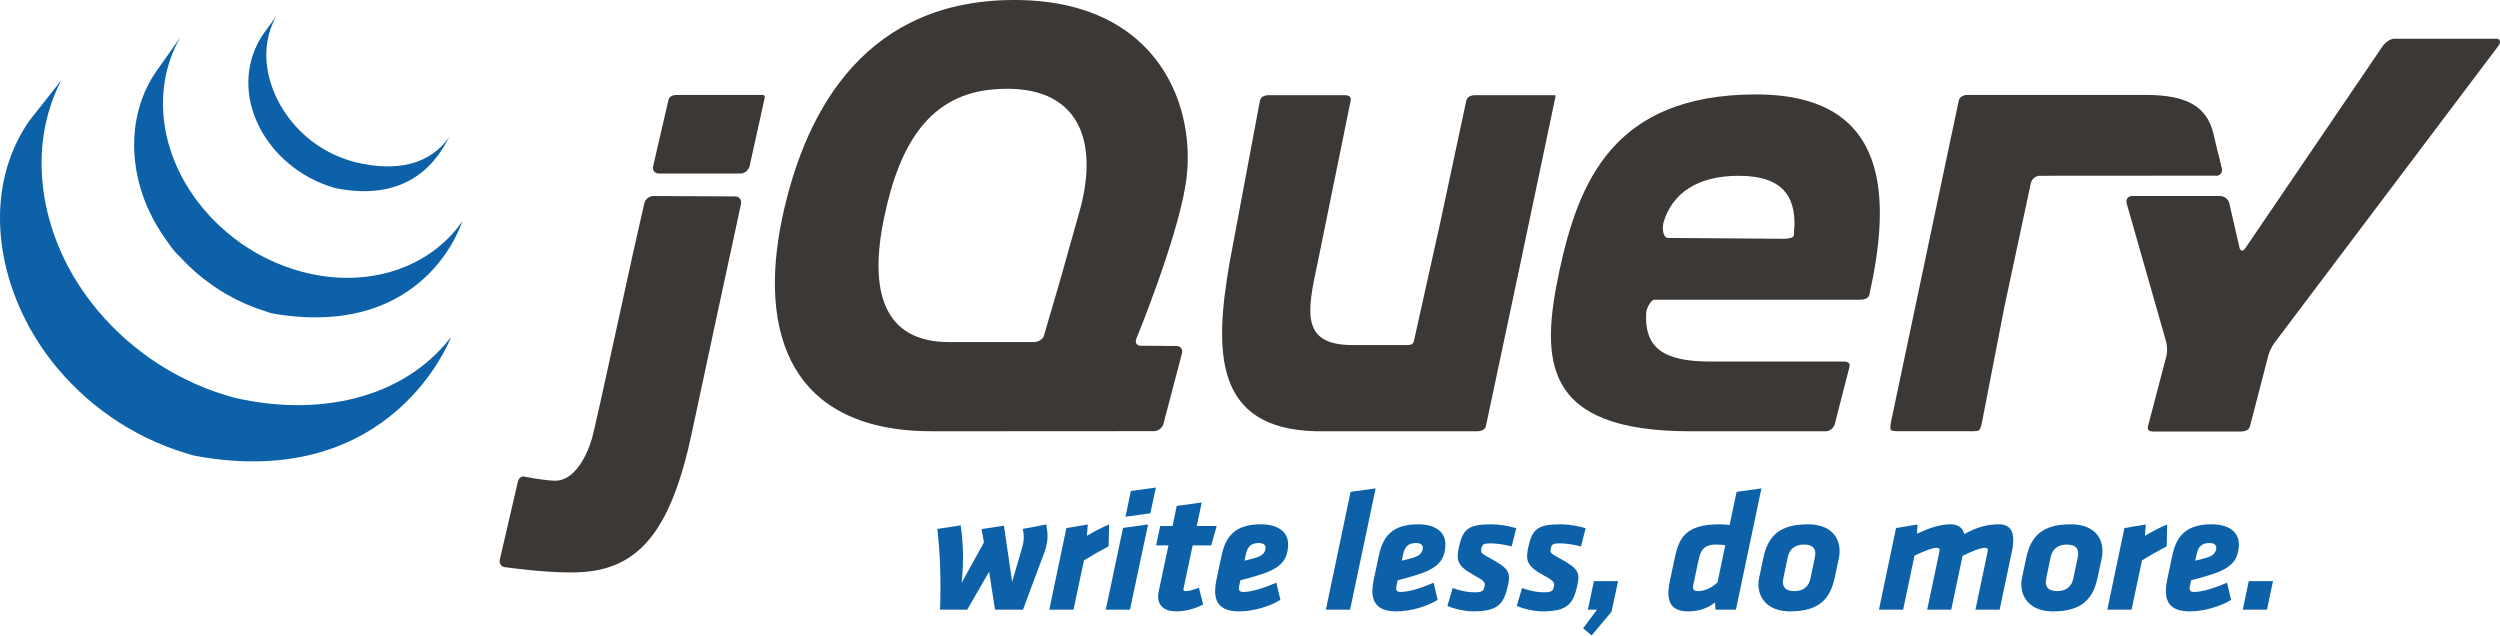
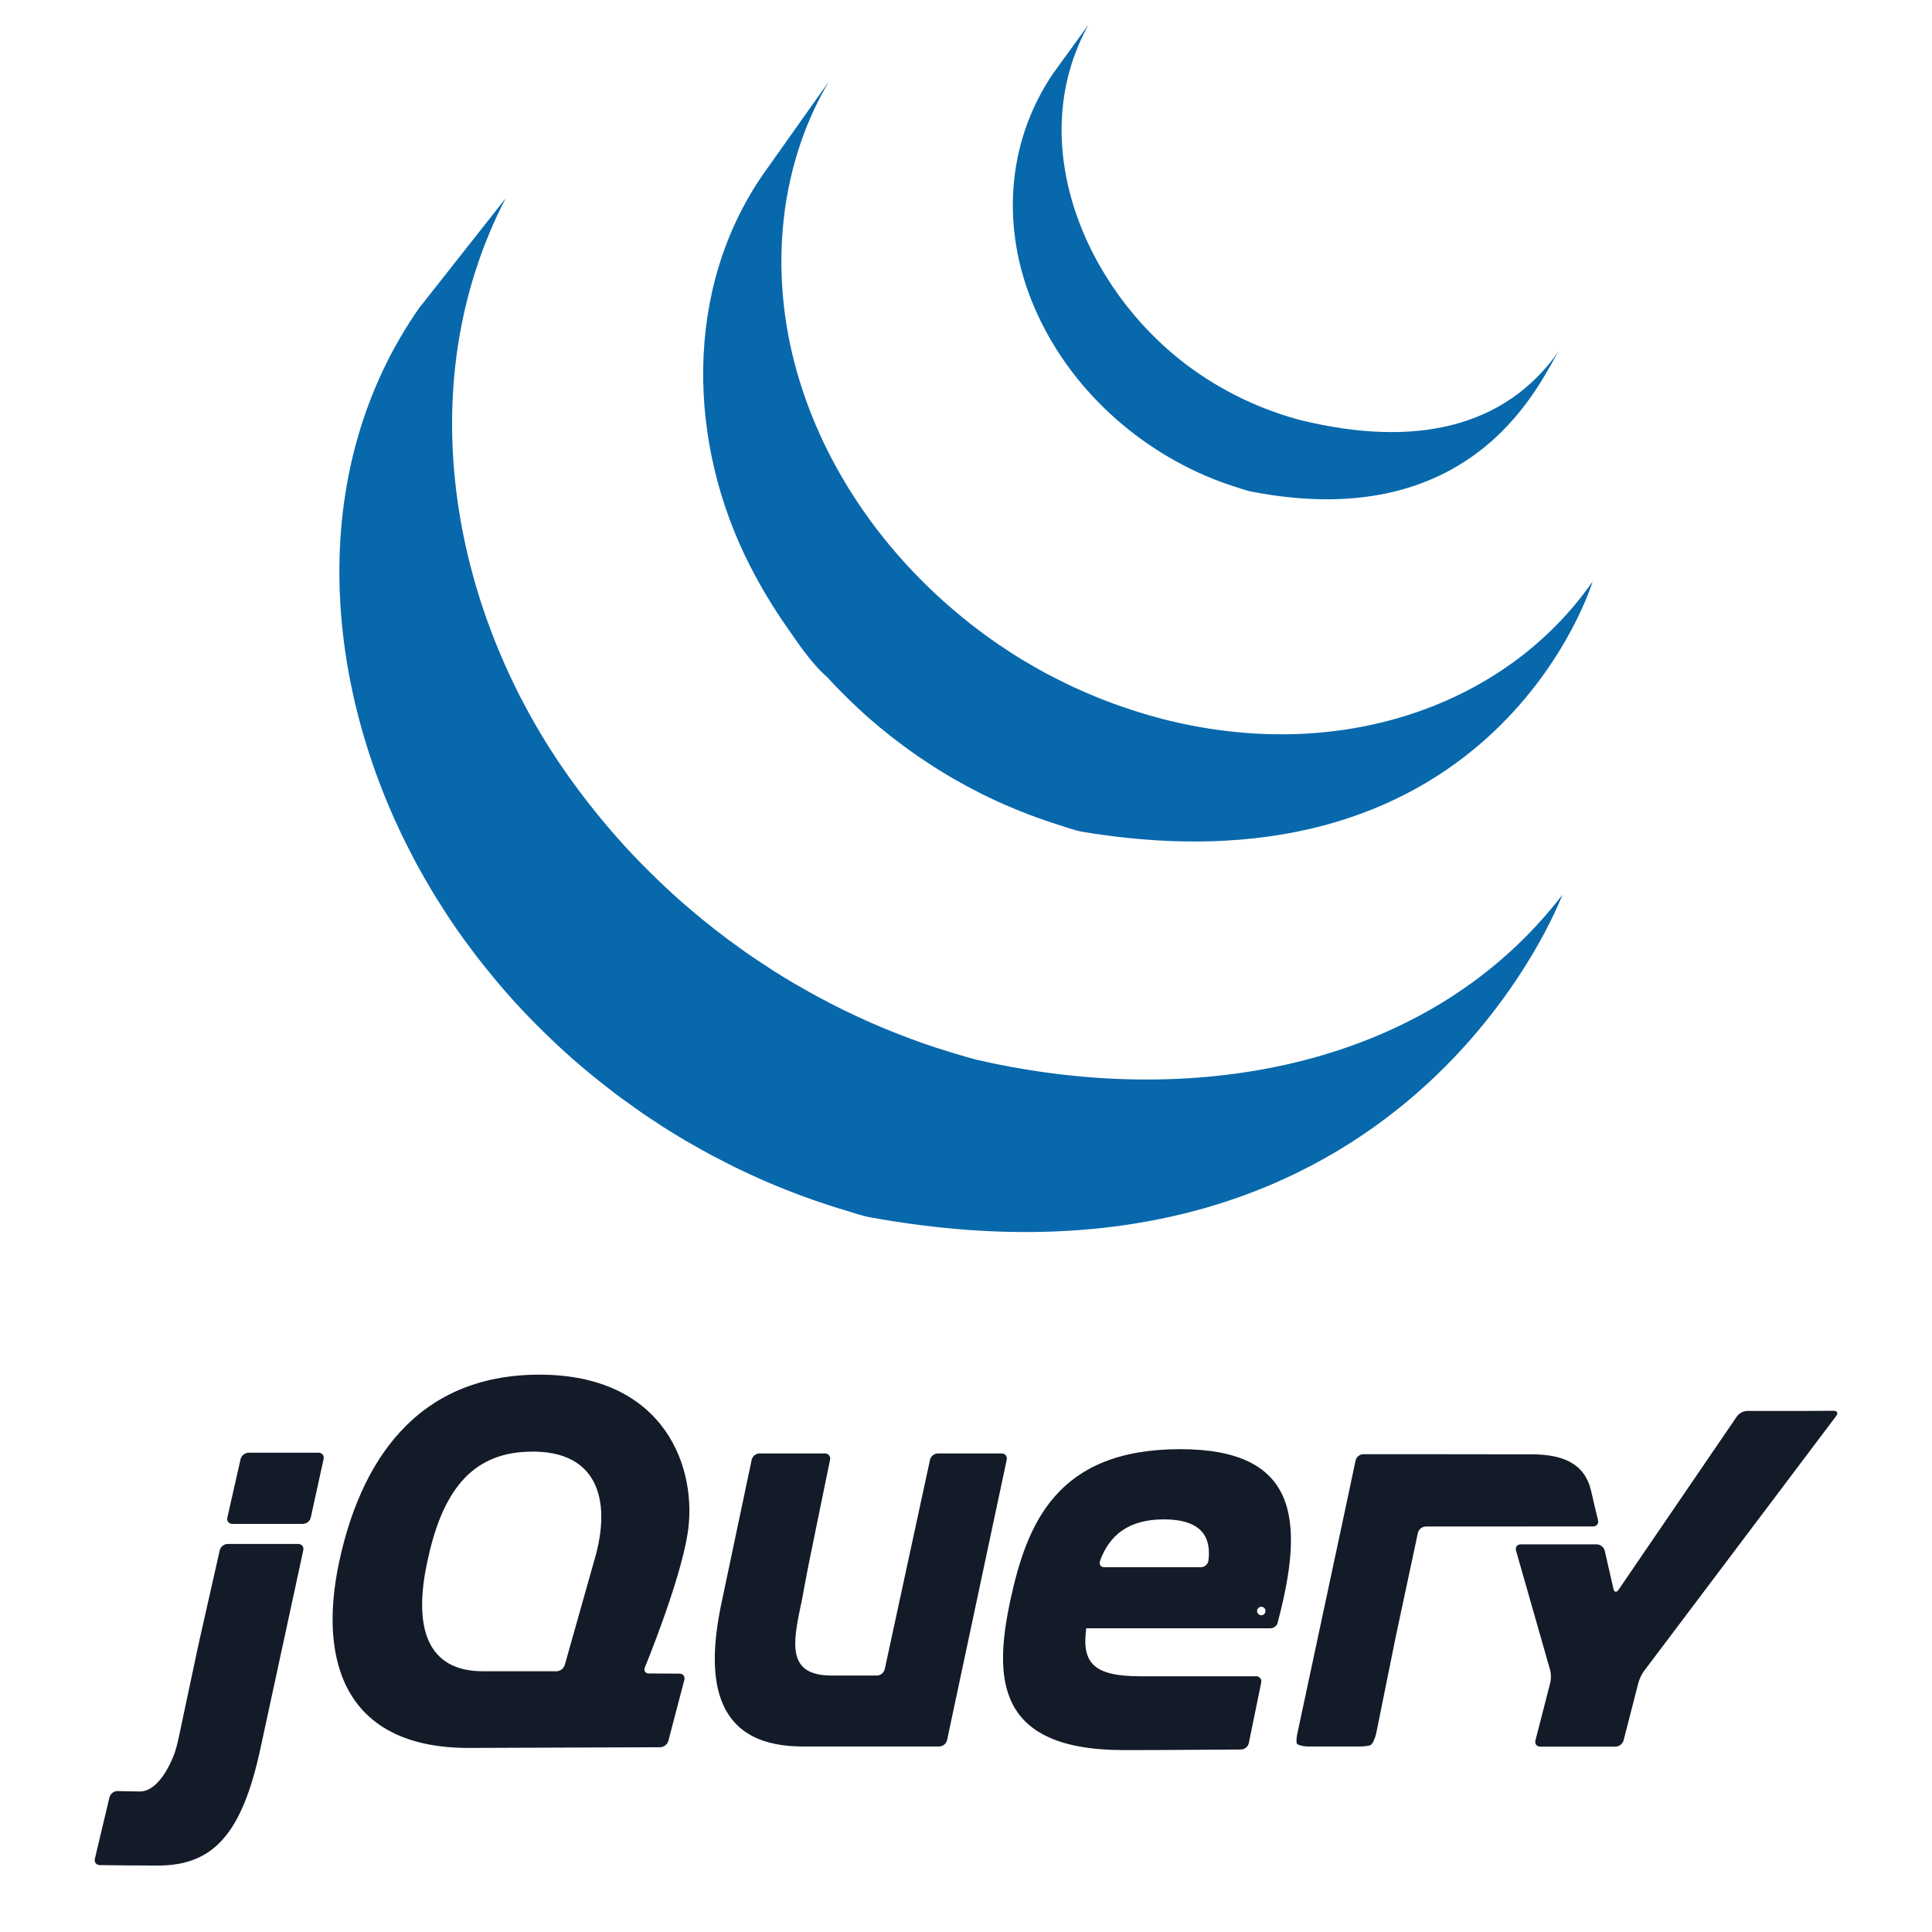
- <svg xmlns="http://www.w3.org/2000/svg" version="1.1" id="Layer_1" x="0px" y="0px" viewBox="0 0 278.358 70.749" style="enable-background:new 0 0 278.358 70.749;" xml:space="preserve">
-   <g>
-     <g>
-       <path style="fill:#0D61A8;" d="M107.212,62.985c-0.021,0.612-0.063,1.243-0.143,1.913l2.49-4.514l-0.274-1.472l2.499-0.382    l0.91,6.253l1.149-3.92c0.091-0.383,0.139-0.669,0.149-0.956c0.01-0.287-0.018-0.593-0.118-1.014l2.618-0.497    c0.096,0.535,0.157,0.995,0.14,1.472c-0.022,0.631-0.181,1.319-0.619,2.352l-2.108,5.661h-3.117l-0.655-4.226l-2.441,4.226h-3.021    c0.119-3.94-0.024-6.406-0.298-8.988l2.595-0.401C107.166,59.925,107.269,61.359,107.212,62.985z" />
-       <path style="fill:#0D61A8;" d="M123.443,60.824c-1.208,0.65-1.656,0.899-2.75,1.568l-1.167,5.488h-2.695l1.904-9.083l2.384-0.401    l-0.102,1.262c0.918-0.535,1.658-0.918,2.473-1.262L123.443,60.824z" />
-       <path style="fill:#0D61A8;" d="M125.043,58.778l2.786-0.382l-2.014,9.485h-2.695L125.043,58.778z M125.914,54.666l2.786-0.382    l-0.617,2.868l-2.767,0.383L125.914,54.666z" />
-       <path style="fill:#0D61A8;" d="M132.794,60.729l-0.984,4.646c-0.022,0.096-0.045,0.191-0.047,0.249    c-0.004,0.134,0.07,0.191,0.262,0.191c0.459,0,0.98-0.191,1.466-0.383l0.47,1.874c-0.779,0.42-1.9,0.765-2.99,0.765    c-1.357,0-2.062-0.65-2.023-1.759c0.004-0.134,0.029-0.268,0.052-0.402l1.099-5.182h-1.376l0.458-2.161h1.377l0.46-2.238    l2.785-0.382l-0.55,2.62h2.218l-0.611,2.161H132.794z" />
-       <path style="fill:#0D61A8;" d="M136.004,61.895c0.456-2.142,1.461-3.518,4.405-3.518c1.759,0,3.07,0.765,3.016,2.333    c-0.063,1.817-1.029,2.658-3.348,3.346c-1.141,0.344-1.159,0.344-1.97,0.555l-0.138,0.65c-0.069,0.345-0.042,0.65,0.455,0.65    c0.976,0,2.407-0.478,3.688-1.032l0.449,1.912c-1.153,0.707-2.951,1.282-4.595,1.282c-1.932,0-2.725-0.841-2.669-2.429    c0.012-0.344,0.064-0.727,0.154-1.128L136.004,61.895z M140.911,60.996c0.012-0.325-0.268-0.536-0.765-0.536    c-0.976,0-1.282,0.555-1.442,1.32l-0.137,0.65c0.463-0.115,0.674-0.153,1.234-0.326C140.536,61.895,140.891,61.551,140.911,60.996    z" />
-       <path style="fill:#0D61A8;" d="M150.381,54.762l2.786-0.382l-2.843,13.5h-2.695L150.381,54.762z" />
-       <path style="fill:#0D61A8;" d="M153.516,61.895c0.456-2.142,1.461-3.518,4.405-3.518c1.759,0,3.07,0.765,3.016,2.333    c-0.063,1.817-1.029,2.658-3.348,3.346c-1.141,0.344-1.159,0.344-1.97,0.555l-0.138,0.65c-0.069,0.345-0.042,0.65,0.455,0.65    c0.976,0,2.407-0.478,3.688-1.032l0.449,1.912c-1.153,0.707-2.951,1.282-4.595,1.282c-1.932,0-2.725-0.841-2.669-2.429    c0.012-0.344,0.064-0.727,0.154-1.128L153.516,61.895z M158.422,60.996c0.012-0.325-0.268-0.536-0.765-0.536    c-0.976,0-1.282,0.555-1.442,1.32l-0.137,0.65c0.463-0.115,0.674-0.153,1.234-0.326C158.047,61.895,158.403,61.551,158.422,60.996    z" />
-       <path style="fill:#0D61A8;" d="M161.16,67.46l0.586-1.989c0.698,0.249,1.493,0.478,2.507,0.478c0.898,0,0.965-0.268,1.057-0.707    c0.091-0.42-0.169-0.65-1.201-1.205c-1.913-1.033-1.966-1.721-1.668-3.117c0.433-2.008,1.045-2.543,3.626-2.543    c0.879,0,2,0.191,2.757,0.439l-0.512,2.027c-0.682-0.191-1.689-0.344-2.339-0.344c-0.803,0-0.922,0.096-1.035,0.592    c-0.091,0.44,0.001,0.536,0.883,1.014c2.102,1.148,2.413,1.549,2.094,3.022c-0.456,2.104-1.097,2.945-3.889,2.945    C163.165,68.072,161.969,67.823,161.16,67.46z" />
-       <path style="fill:#0D61A8;" d="M168.884,67.46l0.586-1.989c0.698,0.249,1.493,0.478,2.507,0.478c0.898,0,0.965-0.268,1.057-0.707    c0.091-0.42-0.169-0.65-1.201-1.205c-1.913-1.033-1.966-1.721-1.668-3.117c0.433-2.008,1.045-2.543,3.626-2.543    c0.879,0,2,0.191,2.757,0.439l-0.512,2.027c-0.682-0.191-1.688-0.344-2.339-0.344c-0.803,0-0.922,0.096-1.035,0.592    c-0.091,0.44,0.001,0.536,0.883,1.014c2.102,1.148,2.413,1.549,2.094,3.022c-0.456,2.104-1.097,2.945-3.889,2.945    C170.889,68.072,169.694,67.823,168.884,67.46z" />
-       <path style="fill:#0D61A8;" d="M176.271,69.964l1.546-2.084h-1.014l0.665-3.174h2.695l-0.729,3.404l-2.216,2.639L176.271,69.964z" />
-       <path style="fill:#0D61A8;" d="M191.008,67.88l-0.049-0.803c-0.688,0.555-1.659,0.995-2.998,0.995    c-2.026,0-2.48-1.224-2.045-3.309l0.527-2.505c0.46-2.218,1.092-3.882,5.011-3.882c0.287,0,0.878,0.038,1.125,0.096l0.779-3.71    l2.766-0.382l-2.841,13.5H191.008z M188.544,65.088c-0.113,0.498,0.013,0.727,0.49,0.727c0.956,0,1.661-0.497,2.193-0.956    l0.871-4.149c-0.304-0.058-0.666-0.077-1.048-0.077c-1.396,0-1.709,0.746-1.912,1.645L188.544,65.088z" />
-       <path style="fill:#0D61A8;" d="M195.792,64.955c0.008-0.21,0.035-0.44,0.081-0.65l0.458-2.161    c0.503-2.391,1.719-3.767,4.969-3.767c2.505,0,3.582,1.434,3.524,3.098c-0.008,0.211-0.035,0.44-0.081,0.67l-0.457,2.161    c-0.48,2.238-1.604,3.768-4.988,3.768C196.927,68.072,195.734,66.656,195.792,64.955z M202.121,61.685    c0.024-0.688-0.383-1.052-1.263-1.052c-1.014,0-1.625,0.516-1.809,1.434l-0.482,2.314c-0.024,0.134-0.048,0.268-0.052,0.382    c-0.024,0.669,0.384,1.052,1.264,1.052c1.032,0,1.623-0.517,1.809-1.435l0.482-2.314    C202.093,61.933,202.117,61.799,202.121,61.685z" />
-       <path style="fill:#0D61A8;" d="M221.283,61.551c0.023-0.115,0.046-0.21,0.048-0.287c0.007-0.191-0.086-0.268-0.354-0.268    c-0.497,0-1.681,0.497-2.459,0.898l-1.261,5.986h-2.677l1.33-6.33c0.023-0.115,0.046-0.21,0.048-0.287    c0.007-0.191-0.086-0.268-0.354-0.268c-0.497,0-1.7,0.497-2.44,0.879l-1.261,6.005h-2.695l1.904-9.083l2.384-0.401l-0.055,1.032    c1.478-0.688,2.637-1.051,3.708-1.051c0.917,0,1.381,0.401,1.567,1.09c1.443-0.823,2.734-1.09,3.805-1.09    c1.243,0,1.677,0.708,1.636,1.893c-0.012,0.326-0.044,0.689-0.133,1.071l-1.376,6.54h-2.696L221.283,61.551z" />
-       <path style="fill:#0D61A8;" d="M225.062,64.955c0.008-0.21,0.035-0.44,0.081-0.65l0.458-2.161    c0.503-2.391,1.719-3.767,4.969-3.767c2.505,0,3.582,1.434,3.524,3.098c-0.008,0.211-0.035,0.44-0.081,0.67l-0.457,2.161    c-0.481,2.238-1.605,3.768-4.988,3.768C226.197,68.072,225.003,66.656,225.062,64.955z M231.39,61.685    c0.024-0.688-0.383-1.052-1.263-1.052c-1.014,0-1.625,0.516-1.809,1.434l-0.482,2.314c-0.024,0.134-0.048,0.268-0.052,0.382    c-0.023,0.669,0.384,1.052,1.264,1.052c1.032,0,1.623-0.517,1.809-1.435l0.482-2.314C231.363,61.933,231.386,61.799,231.39,61.685    z" />
-       <path style="fill:#0D61A8;" d="M241.248,60.824c-1.208,0.65-1.656,0.899-2.75,1.568l-1.167,5.488h-2.695l1.904-9.083l2.384-0.401    l-0.102,1.262c0.918-0.535,1.658-0.918,2.473-1.262L241.248,60.824z" />
-       <path style="fill:#0D61A8;" d="M241.861,61.895c0.456-2.142,1.461-3.518,4.405-3.518c1.759,0,3.07,0.765,3.016,2.333    c-0.063,1.817-1.029,2.658-3.349,3.346c-1.14,0.344-1.158,0.344-1.969,0.555l-0.138,0.65c-0.069,0.345-0.042,0.65,0.455,0.65    c0.976,0,2.407-0.478,3.689-1.032l0.449,1.912c-1.153,0.707-2.951,1.282-4.595,1.282c-1.932,0-2.725-0.841-2.669-2.429    c0.012-0.344,0.064-0.727,0.154-1.128L241.861,61.895z M246.767,60.996c0.012-0.325-0.268-0.536-0.765-0.536    c-0.976,0-1.282,0.555-1.442,1.32l-0.137,0.65c0.463-0.115,0.674-0.153,1.234-0.326C246.392,61.895,246.748,61.551,246.767,60.996    z" />
-       <path style="fill:#0D61A8;" d="M250.384,64.706h2.695l-0.665,3.174h-2.695L250.384,64.706z" />
-     </g>
-   </g>
-   <path style="fill:#0D61A8;" d="M3.27,13.443c-4.557,6.547-3.994,15.064-0.507,22.021c0.078,0.17,0.168,0.33,0.254,0.495  c0.049,0.106,0.104,0.213,0.164,0.317c0.026,0.058,0.067,0.121,0.101,0.177c0.056,0.114,0.116,0.218,0.175,0.327  c0.112,0.188,0.224,0.38,0.336,0.567c0.064,0.104,0.124,0.209,0.194,0.313c0.119,0.202,0.257,0.401,0.381,0.603  c0.056,0.086,0.108,0.17,0.168,0.254c0.179,0.272,0.358,0.542,0.556,0.806c0,0.008,0.007,0.015,0.015,0.019  c0.03,0.045,0.063,0.088,0.093,0.129c0.168,0.229,0.336,0.454,0.512,0.676c0.059,0.082,0.126,0.164,0.187,0.244  c0.16,0.194,0.317,0.388,0.474,0.581c0.06,0.069,0.12,0.142,0.183,0.213c0.209,0.252,0.429,0.502,0.653,0.749  c0,0.003,0.007,0.009,0.011,0.015c0.007,0.009,0.015,0.019,0.03,0.028c0.216,0.237,0.436,0.47,0.661,0.702  c0.071,0.071,0.142,0.14,0.22,0.215c0.171,0.174,0.343,0.349,0.526,0.521c0.075,0.071,0.149,0.14,0.22,0.209  c0.239,0.224,0.478,0.448,0.728,0.663c0.004,0.004,0.008,0.006,0.011,0.009c0.041,0.036,0.086,0.071,0.123,0.106  c0.22,0.189,0.44,0.375,0.664,0.56c0.09,0.075,0.179,0.146,0.269,0.218c0.186,0.147,0.373,0.289,0.56,0.431  c0.097,0.073,0.194,0.147,0.295,0.224c0.202,0.151,0.411,0.298,0.616,0.444c0.075,0.054,0.149,0.108,0.228,0.159  c0.018,0.017,0.041,0.032,0.059,0.047c0.205,0.134,0.399,0.265,0.601,0.398c0.089,0.058,0.175,0.114,0.261,0.171  c0.313,0.2,0.627,0.392,0.937,0.579c0.089,0.047,0.179,0.097,0.265,0.147c0.231,0.134,0.467,0.267,0.706,0.394  c0.13,0.073,0.261,0.136,0.396,0.203c0.161,0.088,0.329,0.177,0.501,0.265c0.041,0.017,0.082,0.032,0.119,0.052  c0.071,0.032,0.138,0.067,0.205,0.101c0.262,0.129,0.53,0.25,0.807,0.374c0.052,0.024,0.108,0.046,0.164,0.075  c0.31,0.134,0.62,0.263,0.937,0.388c0.075,0.028,0.149,0.061,0.227,0.087c0.288,0.112,0.586,0.222,0.881,0.329  c0.038,0.015,0.071,0.026,0.108,0.039c0.328,0.112,0.653,0.218,0.985,0.321c0.078,0.022,0.157,0.05,0.239,0.071  c0.34,0.103,0.668,0.222,1.015,0.288c22.033,4.016,28.434-13.241,28.434-13.241c-5.378,7-14.922,8.85-23.962,6.793  c-0.336-0.076-0.668-0.183-1.008-0.284c-0.079-0.022-0.168-0.048-0.247-0.076c-0.328-0.099-0.653-0.206-0.97-0.314  c-0.045-0.015-0.093-0.031-0.138-0.05c-0.287-0.099-0.571-0.207-0.854-0.317c-0.079-0.034-0.161-0.062-0.239-0.092  c-0.314-0.123-0.623-0.255-0.925-0.388c-0.067-0.024-0.124-0.052-0.187-0.078c-0.265-0.122-0.519-0.241-0.776-0.364  c-0.078-0.033-0.149-0.071-0.227-0.11c-0.202-0.095-0.403-0.202-0.601-0.306c-0.138-0.071-0.273-0.136-0.403-0.209  c-0.243-0.13-0.485-0.269-0.728-0.403c-0.075-0.051-0.157-0.094-0.243-0.14c-0.313-0.187-0.631-0.379-0.941-0.577  c-0.089-0.056-0.172-0.112-0.254-0.17c-0.228-0.144-0.452-0.295-0.672-0.444c-0.071-0.05-0.142-0.103-0.216-0.155  c-0.213-0.149-0.422-0.3-0.634-0.456c-0.09-0.071-0.183-0.142-0.28-0.212c-0.19-0.147-0.381-0.293-0.571-0.446  c-0.082-0.069-0.168-0.136-0.25-0.203c-0.246-0.198-0.478-0.396-0.713-0.601c-0.022-0.024-0.056-0.045-0.082-0.065  c-0.25-0.224-0.5-0.453-0.747-0.681c-0.075-0.071-0.138-0.136-0.212-0.204c-0.179-0.175-0.358-0.347-0.534-0.524  c-0.075-0.074-0.142-0.144-0.213-0.214c-0.224-0.226-0.444-0.459-0.661-0.698c-0.011-0.01-0.023-0.021-0.034-0.034  c-0.228-0.25-0.448-0.504-0.668-0.762c-0.06-0.069-0.116-0.14-0.175-0.207c-0.161-0.198-0.321-0.397-0.485-0.595  c-0.052-0.077-0.112-0.149-0.172-0.224c-0.19-0.245-0.373-0.489-0.556-0.741C4.621,26.128,2.811,16.683,6.824,8.933" />
-   <path style="fill:#0D61A8;" d="M17.417,7.925c-3.304,4.74-3.121,11.087-0.549,16.104c0.425,0.84,0.911,1.656,1.456,2.43  c0.493,0.709,1.038,1.549,1.698,2.118c0.232,0.261,0.482,0.515,0.739,0.771c0.064,0.063,0.127,0.125,0.194,0.192  c0.247,0.237,0.497,0.47,0.754,0.698c0.008,0.01,0.023,0.019,0.03,0.028c0.003,0.002,0.007,0.005,0.007,0.005  c0.287,0.254,0.579,0.495,0.881,0.73c0.071,0.05,0.134,0.106,0.205,0.157c0.299,0.233,0.605,0.457,0.914,0.677  c0.011,0.004,0.019,0.011,0.034,0.017c0.134,0.097,0.276,0.187,0.422,0.28c0.063,0.041,0.13,0.089,0.194,0.129  c0.228,0.147,0.452,0.285,0.683,0.422c0.034,0.017,0.067,0.035,0.101,0.052c0.194,0.118,0.399,0.233,0.605,0.338  c0.071,0.043,0.142,0.077,0.212,0.116c0.142,0.071,0.284,0.146,0.422,0.218c0.018,0.01,0.045,0.021,0.067,0.03  c0.291,0.144,0.586,0.276,0.877,0.409c0.071,0.028,0.131,0.052,0.198,0.08c0.239,0.103,0.481,0.204,0.721,0.295  c0.108,0.036,0.209,0.078,0.31,0.114c0.22,0.078,0.444,0.155,0.664,0.228c0.108,0.036,0.205,0.065,0.302,0.097  c0.313,0.099,0.631,0.226,0.963,0.278c17.005,2.82,20.94-10.279,20.94-10.279c-3.542,5.103-10.399,7.532-17.714,5.633  c-0.329-0.084-0.649-0.178-0.963-0.28c-0.101-0.026-0.19-0.058-0.287-0.091c-0.228-0.073-0.456-0.149-0.676-0.232  c-0.101-0.037-0.205-0.075-0.306-0.114c-0.243-0.095-0.485-0.188-0.721-0.293c-0.071-0.028-0.138-0.052-0.194-0.082  c-0.302-0.131-0.601-0.271-0.892-0.411c-0.149-0.077-0.295-0.151-0.444-0.229c-0.089-0.045-0.175-0.088-0.254-0.129  c-0.198-0.102-0.381-0.211-0.567-0.321c-0.044-0.024-0.089-0.047-0.134-0.073c-0.228-0.138-0.463-0.276-0.679-0.42  c-0.075-0.042-0.138-0.091-0.209-0.136c-0.149-0.095-0.295-0.19-0.448-0.293c-0.31-0.215-0.612-0.442-0.914-0.67  c-0.071-0.058-0.138-0.11-0.206-0.166c-3.21-2.527-5.748-5.983-6.95-9.896c-1.269-4.065-0.989-8.628,1.198-12.329" />
-   <path style="fill:#0D61A8;" d="M29.308,3.802c-1.948,2.859-2.135,6.411-0.792,9.564c1.426,3.352,4.341,5.981,7.738,7.226  c0.138,0.054,0.276,0.099,0.418,0.147c0.063,0.019,0.123,0.039,0.19,0.06c0.198,0.061,0.396,0.136,0.601,0.176  c9.395,1.814,11.94-4.821,12.624-5.797c-2.236,3.214-5.987,3.984-10.589,2.867c-0.362-0.088-0.758-0.218-1.108-0.345  c-0.448-0.159-0.892-0.343-1.325-0.547c-0.81-0.393-1.594-0.868-2.318-1.416C30.625,12.613,28.073,6.654,30.76,1.8" />
-   <path style="fill:#3B3835;" d="M246.995,17.195l0.369,1.557c0.105,0.446-0.179,0.806-0.635,0.806" />
-   <path style="fill:#3B3835;" d="M217.358,14.523c-0.093,0.431-0.205,0.976-0.279,1.336l-3.251,15.215l3.419-16.029L217.358,14.523z" />
-   <polygon style="fill:#3B3835;" points="119.963,24.705 118.167,31.063 119.963,24.707 " />
-   <path style="fill:#3B3835;" d="M247.364,18.752l-0.936-3.962c-0.739-2.867-2.833-4.222-7.539-4.222h-19.794  c-0.456,0-0.911,0.205-1.004,0.651l-7.51,35.614c-0.098,0.45-0.127,0.771-0.075,0.993c0.053,0.229,0.934,0.186,1.385,0.186h6.856  c0.459,0,1.292,0.034,1.534-0.063c0.254-0.104,0.366-0.783,0.459-1.232l2.423-12.487l2.96-13.851c0.097-0.444,0.545-0.808,1-0.808  l19.607-0.013C247.181,19.558,247.468,19.196,247.364,18.752" />
-   <path style="fill:#3B3835;" d="M275.255,4.314c-0.459,0.005-8.695,0-8.695,0c-0.455,0-1.041,0.489-1.295,0.866l-15.263,22.455  c-0.261,0.377-0.556,0.364-0.656-0.08l-1.128-4.921c-0.097-0.446-0.552-0.81-1.015-0.81h-9.81c-0.451,0-0.724,0.377-0.604,0.817  l4.397,15.416c0.127,0.441,0.138,1.162,0.025,1.604l-2.051,7.808c-0.108,0.442,0.172,0.576,0.635,0.576h9.686  c0.455,0,0.926-0.132,1.037-0.576l2.052-7.918c0.112-0.441,0.429-1.042,0.701-1.41l24.909-33.034c0.28-0.362,0.24-0.795-0.215-0.795  L275.255,4.314z" />
-   <path style="fill:#3B3835;" d="M173.121,10.599h-8.854c-0.451,0-0.914,0.159-1.004,0.606l-2.926,13.692l-2.915,13.11  c-0.094,0.444-0.545,0.414-1.001,0.414h-5.818c-5.756,0-5.092-3.637-3.908-9.088c0.015-0.054,3.691-18.128,3.691-18.128  c0.082-0.446-0.217-0.606-0.668-0.606h-8.436c-0.455,0-0.907,0.161-0.996,0.606l-3.394,18.115  c-1.692,9.795-1.743,18.413,9.615,18.697c0.187,0.007,17.935,0,17.935,0c0.459,0,0.91-0.15,1.008-0.592l3.852-18.167l3.837-18.242  C173.139,11.017,173.275,10.599,173.121,10.599z" />
-   <path style="fill:#3B3835;" d="M84.937,10.568h-9.492c-0.456,0-0.915,0.108-1.015,0.556l-1.713,7.411  c-0.097,0.438,0.194,0.789,0.653,0.789h9.088c0.459,0,0.915-0.414,1.012-0.856l1.65-7.467C85.12,11.002,85.251,10.568,84.937,10.568  z" />
-   <path style="fill:#3B3835;" d="M72.754,21.824c-0.452,0-0.915,0.36-1.012,0.806l-1.28,5.653l-2.855,13.054  c0,0-1.519,6.94-1.665,7.374c0,0-1.279,5.011-4.335,4.81c-1.422-0.094-3.047-0.42-3.047-0.42h-0.004  c-0.854-0.258-0.914,0.629-1.019,1.072l-1.885,8.133c-0.108,0.445,0.183,0.846,0.635,0.852c0,0,4.087,0.576,6.972,0.576h0.474  c7.129,0,10.895-4.191,13.302-15.573l2.822-13.174l2.646-12.257c0.097-0.446-0.172-0.86-0.627-0.86" />
-   <path style="fill:#3B3835;" d="M195.523,10.514c-15.967,0-19.778,9.869-21.898,19.65c-2.12,9.973-1.939,17.856,14.581,17.856h0.597  c6.555,0,14.518,0,14.518,0c0.447-0.008,0.896-0.418,0.985-0.86l1.624-6.326c0.094-0.448-0.209-0.58-0.66-0.58H190.41  c-5.382,0-7.309-1.658-7.121-5.381c-0.004-0.424,0.482-1.502,0.937-1.502h22.888c1.005-0.006,1.037-0.594,1.037-0.594  C210.48,22.26,210.632,10.514,195.523,10.514 M199.732,26.183c0,0.495-1.562,0.4-1.562,0.4l-12.447-0.09  c-0.43,0-0.553-0.603-0.583-1.034c-0.001-0.015,0.031-0.517,0.067-0.642c0.963-3.337,3.833-5.244,8.384-5.244  c5.12,0,6.214,2.54,6.214,5.356" />
-   <path style="fill:#3B3835;" d="M126.517,37.728c0,0,4.472-10.863,5.486-17.141C133.392,12.185,129.189,0,112.938,0  C96.784,0,89.774,11.632,87.091,24.28c-2.672,12.739,0.826,23.83,16.891,23.74l24.52-0.015c0.452-0.002,0.922-0.367,1.038-0.803  l2.067-7.871c0.112-0.444-0.168-0.805-0.627-0.807l-1.975-0.015l-1.974-0.009c-0.388-0.004-0.612-0.256-0.56-0.59  C126.479,37.851,126.487,37.79,126.517,37.728 M118.082,31.063l-1.84,6.289c-0.127,0.441-0.646,0.735-1.101,0.735h-9.492  c-7.204,0-8.954-5.567-7.204-13.873c1.758-8.491,5.241-13.745,12.325-14.277c9.686-0.729,11.668,6.11,9.32,13.973L118.082,31.063z" />
+ <svg xmlns="http://www.w3.org/2000/svg" viewBox="0 0 128 128">
+   <path fill="#0868AC" d="M27.758 20.421c-7.352 10.565-6.437 24.312-.82 35.54l.411.798.263.506.164.291.293.524c.174.307.353.612.536.919l.306.504c.203.326.41.65.622.973l.265.409c.293.437.592.872.901 1.301l.026.033.152.205c.267.368.542.732.821 1.093l.309.393c.249.313.502.623.759.934l.29.346c.345.406.698.812 1.057 1.208l.021.022.041.045c.351.383.71.758 1.075 1.133l.344.347c.282.284.569.563.858.841l.351.334c.387.364.777.722 1.176 1.07l.018.016.205.174c.351.305.708.605 1.068.902l.442.353c.294.235.591.468.89.696l.477.361c.33.243.663.482.999.717l.363.258.101.072c.318.22.645.431.97.642l.42.28c.5.315 1.007.628 1.519.93l.42.237c.377.217.756.431 1.14.639l.631.326.816.424.188.091.334.161c.427.204.858.405 1.293.599l.273.122c.498.218 1.001.427 1.508.628l.368.144c.469.182.945.359 1.423.527l.179.062c.524.184 1.054.353 1.587.52l.383.114c.542.164 1.079.358 1.638.462 35.553 6.483 45.88-21.364 45.88-21.364-8.674 11.3-24.069 14.28-38.656 10.962-.553-.125-1.089-.298-1.628-.456l-.406-.124a44.793 44.793 0 01-1.568-.51l-.215-.077a49.537 49.537 0 01-1.382-.513l-.388-.152c-.501-.198-1-.405-1.492-.62l-.298-.133a55.398 55.398 0 01-1.259-.585l-.364-.175c-.327-.159-.65-.328-.974-.495l-.649-.341c-.395-.21-.782-.43-1.167-.654l-.394-.219a58.203 58.203 0 01-1.52-.932l-.41-.273a40.515 40.515 0 01-1.081-.719l-.349-.245a54.203 54.203 0 01-1.022-.738l-.453-.343c-.31-.237-.618-.476-.922-.721l-.411-.33c-.388-.318-.771-.64-1.149-.969l-.126-.105a54.797 54.797 0 01-1.208-1.098l-.34-.328a33.158 33.158 0 01-.868-.851l-.34-.34c-.362-.37-.717-.745-1.065-1.126l-.053-.057a41.973 41.973 0 01-1.08-1.229l-.283-.336a44.66 44.66 0 01-.777-.961l-.285-.355a52.469 52.469 0 01-.898-1.195c-8.098-11.047-11.008-26.283-4.535-38.795m17.081-1.626c-5.316 7.65-5.028 17.893-.88 25.983a33.747 33.747 0 002.351 3.925c.796 1.143 1.68 2.501 2.737 3.418.383.422.784.834 1.193 1.238l.314.311c.397.385.801.764 1.218 1.132l.05.043.012.012c.462.405.939.794 1.423 1.178l.323.252c.486.372.981.738 1.489 1.087l.043.033.68.447.322.213c.363.233.73.459 1.104.676l.156.092c.322.185.648.367.975.545l.347.18.682.354.103.047c.469.23.941.453 1.424.663l.314.13c.386.163.775.323 1.167.473l.5.184c.356.132.712.253 1.072.373l.484.155c.511.158 1.017.359 1.549.448 27.45 4.547 33.787-16.588 33.787-16.588-5.712 8.228-16.775 12.153-28.58 9.089a34.726 34.726 0 01-1.555-.449l-.467-.151a29 29 0 01-1.087-.374l-.491-.183a38.673 38.673 0 01-1.171-.473l-.315-.133a32.78 32.78 0 01-1.432-.666l-.718-.365-.414-.213c-.306-.166-.61-.338-.909-.514l-.217-.123a30.75 30.75 0 01-1.1-.672l-.332-.221-.712-.472a37.364 37.364 0 01-1.484-1.085l-.334-.264c-5.167-4.079-9.263-9.655-11.21-15.977-2.041-6.557-1.601-13.917 1.935-19.891m14.847-.518c-3.134 4.612-3.442 10.341-1.267 15.435 2.293 5.407 6.992 9.648 12.477 11.66l.682.235.3.096c.323.102.644.22.978.282 15.157 2.929 19.268-7.777 20.362-9.354-3.601 5.185-9.653 6.43-17.079 4.627a18.837 18.837 0 01-1.796-.555 22.303 22.303 0 01-2.134-.886 22.19 22.19 0 01-3.741-2.282c-6.645-5.042-10.772-14.659-6.436-22.492" />
+   <path fill="#131B28" d="M66.359 96.295h-4.226a.556.556 0 00-.517.417l-1.5 6.94-1.5 6.94a.554.554 0 01-.516.417h-2.991c-2.959 0-2.617-2.047-2.011-4.851l.018-.085.066-.354.012-.066.135-.72.145-.771.154-.785.682-3.332.683-3.332a.336.336 0 00-.341-.419h-4.337a.55.55 0 00-.514.418l-.933 4.424-.932 4.425-.002.006-.086.412c-1.074 4.903-.79 9.58 5.048 9.727l.17.003h9.163a.554.554 0 00.516-.417l1.976-9.289 1.976-9.29c.049-.23-.103-.417-.338-.418zm-45.256-.049h-4.64a.562.562 0 00-.521.416l-.44 1.942-.44 1.942c-.051.229.098.416.333.416h4.676a.556.556 0 00.518-.417l.425-1.941.425-1.941c.049-.229-.101-.417-.336-.417zm-1.346 6.044H15.08a.563.563 0 00-.521.416l-.657 2.91-.656 2.909-.183.834-.631 2.97-.63 2.971c-.049.229-.15.599-.225.821 0 0-.874 2.6-2.343 2.57l-.184-.004-1.271-.023h-.001a.558.558 0 00-.524.407l-.485 2.039-.484 2.038c-.055.228.093.416.326.42.833.01 2.699.031 3.828.031 3.669 0 5.604-2.033 6.843-7.883l1.451-6.714 1.361-6.297c.049-.227-.103-.415-.337-.415zm86.117-1.574l-.194-.801-.191-.82-.097-.414c-.38-1.477-1.495-2.328-3.917-2.328l-3.77-.004-3.472-.005h-3.907a.552.552 0 00-.515.417l-.173.816-.204.964-.057.271-1.759 8.24-1.67 7.822c-.05.23-.066.512-.038.626.028.115.479.209.713.209h3.524c.235 0 .532-.042.66-.094s.317-.513.364-.742l.626-3.099.627-3.1.001-.005.084-.413.76-3.56.671-3.144a.555.555 0 01.515-.417l11.089-.005c.235.002.383-.185.33-.414zm14.275-7.24l-.854.003h-3.549a.904.904 0 00-.667.353l-7.849 11.498c-.132.194-.283.166-.335-.062l-.578-2.533a.562.562 0 00-.522-.416h-5.045c-.235 0-.374.184-.31.409l2.261 7.921c.064.226.069.596.011.824l-.985 3.833c-.059.228.085.413.32.413h4.987a.58.58 0 00.532-.413l.986-3.833a2.52 2.52 0 01.363-.755l12.742-16.911c.142-.188.065-.341-.169-.339l-1.339.008zm-40.086 9.919v-.004a.514.514 0 01-.499.441h-6.397c-.222 0-.334-.15-.301-.336l.006-.015-.004.002.003-.021.029-.109c.611-1.624 1.855-2.69 4.194-2.69 2.634-.001 3.148 1.285 2.969 2.732zm-1.877-7.384c-8.211 0-10.157 4.984-11.249 10.015-1.091 5.128-.998 9.921 7.5 9.921h1.03l.256-.001h.06l1.02-.003h.018c2.244-.009 4.495-.026 5.406-.033a.553.553 0 00.509-.42l.344-1.681.067-.327.41-2.006a.335.335 0 00-.341-.418h-7.639c-3.039 0-3.941-.807-3.608-3.181H84.18l-.001.001.008-.001a.503.503 0 00.445-.315l.029-.106-.001.001c1.813-6.839 1.293-11.445-6.474-11.446zm-38.81 7.358l-.116.409v.001l-.922 3.268-.922 3.267a.596.596 0 01-.543.411h-4.88c-3.702 0-4.604-2.896-3.702-7.166.901-4.368 2.668-7.083 6.312-7.358 4.98-.376 5.976 3.126 4.773 7.168zm3.348 7.105s2.301-5.588 2.823-8.814c.713-4.319-1.45-10.585-9.804-10.585-8.306 0-11.914 5.981-13.29 12.484-1.376 6.55.427 12.293 8.686 12.246l6.516-.024 6.089-.022a.59.59 0 00.534-.414l1.061-4.046c.059-.228-.084-.414-.319-.416l-1.017-.006-1.017-.006c-.199-.001-.313-.131-.289-.302l.027-.095zm41.12-3.741a.28.28 0 11-.56.001.28.28 0 01.56-.001z" />
</svg>
